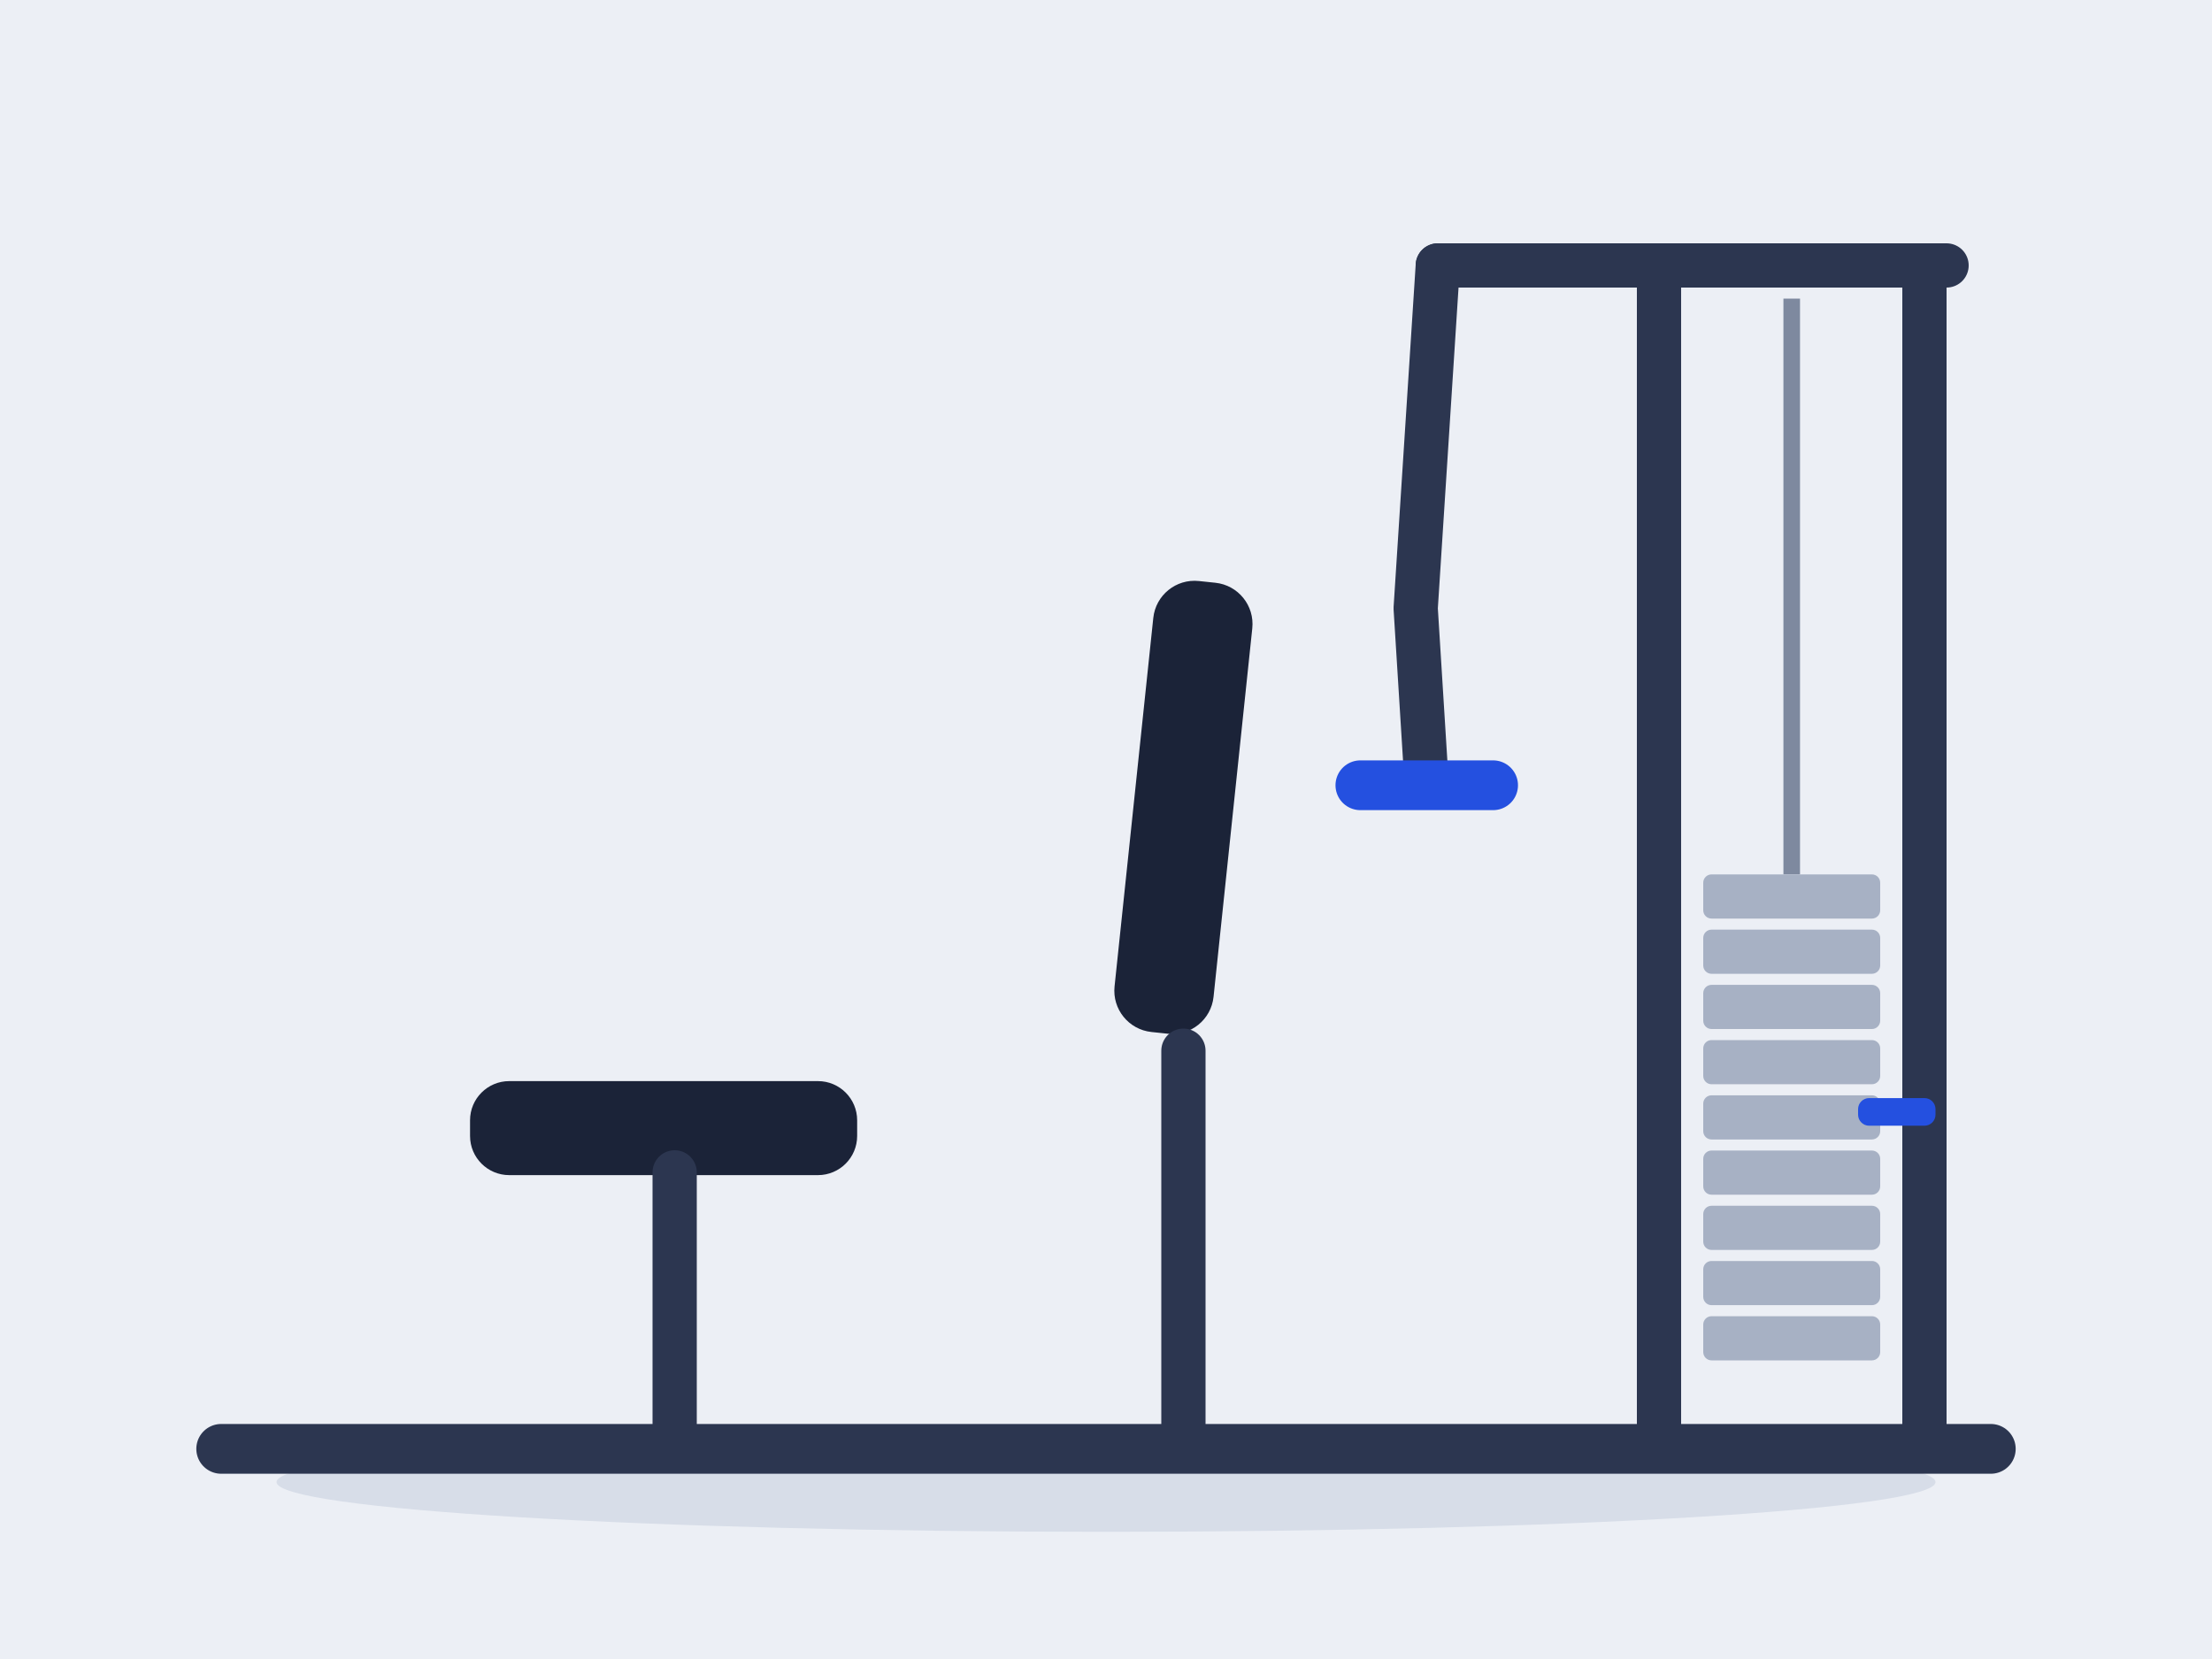
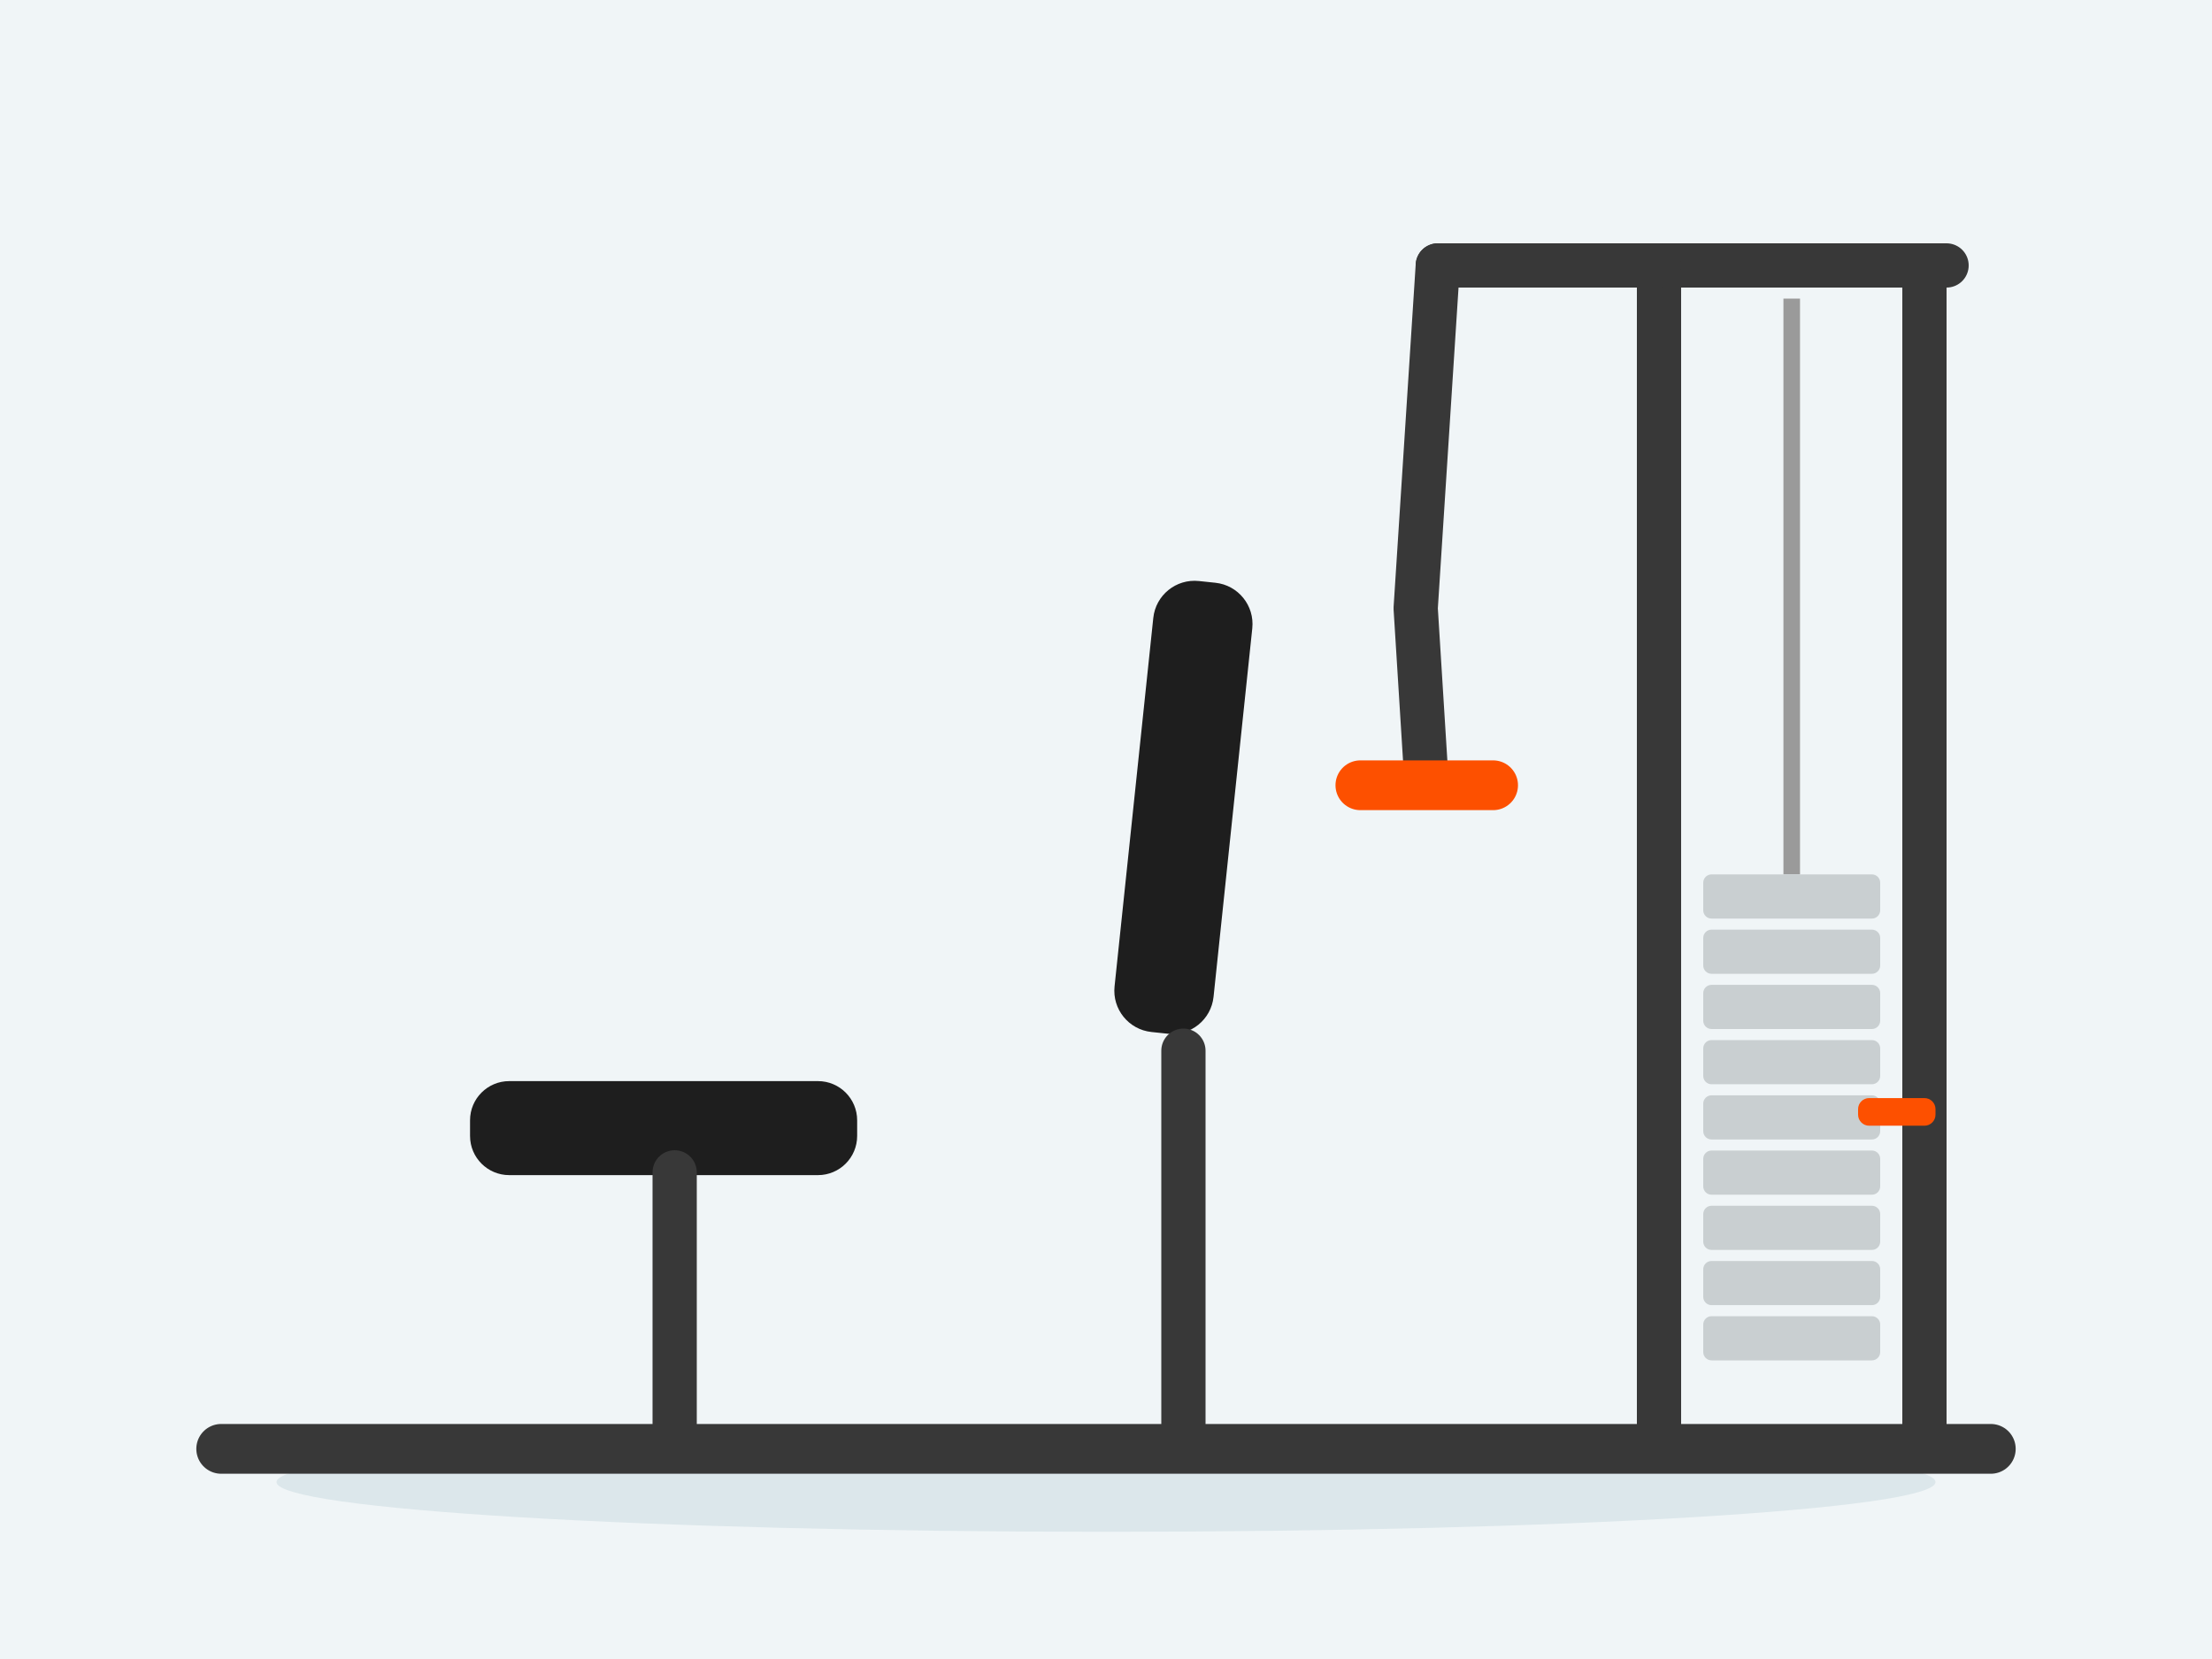
<svg xmlns="http://www.w3.org/2000/svg" viewBox="0 0 400 300" role="img" aria-label="Remo con apoyo de pecho">
-   <rect width="400" height="300" fill="#ECEFF5" />
-   <ellipse cx="200" cy="268" rx="150" ry="9" fill="#D7DDE8" />
-   <line x1="40" y1="262" x2="360" y2="262" stroke="#2C3650" stroke-width="9" stroke-linecap="round" />
-   <rect x="85" y="195.5" width="70" height="17" rx="7.083" fill="#1B2338" transform="rotate(0 120 204)" />
-   <line x1="122" y1="212" x2="122" y2="262" stroke="#2C3650" stroke-width="8" stroke-linecap="round" />
-   <rect x="205" y="105" width="18" height="82" rx="7.5" fill="#1B2338" transform="rotate(6 214 146)" />
-   <line x1="214" y1="190" x2="214" y2="262" stroke="#2C3650" stroke-width="8" stroke-linecap="round" />
-   <line x1="300" y1="48" x2="300" y2="262" stroke="#2C3650" stroke-width="8" stroke-linecap="round" />
-   <line x1="348" y1="48" x2="348" y2="262" stroke="#2C3650" stroke-width="8" stroke-linecap="round" />
-   <line x1="296" y1="48" x2="352" y2="48" stroke="#2C3650" stroke-width="8" stroke-linecap="round" />
-   <line x1="292" y1="262" x2="356" y2="262" stroke="#2C3650" stroke-width="8" stroke-linecap="round" />
-   <line x1="324" y1="54" x2="324" y2="158.12" stroke="#7E899F" stroke-width="3" />
-   <rect x="308" y="158.12" width="32" height="7.987" rx="1.5" fill="#A7B1C4" />
-   <rect x="308" y="168.107" width="32" height="7.987" rx="1.5" fill="#A7B1C4" />
-   <rect x="308" y="178.093" width="32" height="7.987" rx="1.5" fill="#A7B1C4" />
-   <rect x="308" y="188.08" width="32" height="7.987" rx="1.5" fill="#A7B1C4" />
-   <rect x="308" y="198.067" width="32" height="7.987" rx="1.5" fill="#A7B1C4" />
-   <rect x="308" y="208.053" width="32" height="7.987" rx="1.5" fill="#A7B1C4" />
-   <rect x="308" y="218.04" width="32" height="7.987" rx="1.5" fill="#A7B1C4" />
-   <rect x="308" y="228.027" width="32" height="7.987" rx="1.5" fill="#A7B1C4" />
-   <rect x="308" y="238.013" width="32" height="7.987" rx="1.5" fill="#A7B1C4" />
-   <rect x="336" y="198.566" width="14" height="5" rx="2" fill="#2450E0" />
-   <line x1="300" y1="48" x2="260" y2="48" stroke="#2C3650" stroke-width="8" stroke-linecap="round" />
-   <polyline points="260,48 256,110 258,142" fill="none" stroke="#2C3650" stroke-width="8" stroke-linecap="round" stroke-linejoin="round" />
-   <polyline points="246,142 270,142" fill="none" stroke="#2450E0" stroke-width="9" stroke-linecap="round" stroke-linejoin="round" />
+   <rect width="400" height="300" fill="#F0F5F7" />
+   <ellipse cx="200" cy="268" rx="150" ry="9" fill="#DCE7EB" />
+   <line x1="40" y1="262" x2="360" y2="262" stroke="#383838" stroke-width="9" stroke-linecap="round" />
+   <rect x="85" y="195.5" width="70" height="17" rx="7.083" fill="#1E1E1E" transform="rotate(0 120 204)" />
+   <line x1="122" y1="212" x2="122" y2="262" stroke="#383838" stroke-width="8" stroke-linecap="round" />
+   <rect x="205" y="105" width="18" height="82" rx="7.5" fill="#1E1E1E" transform="rotate(6 214 146)" />
+   <line x1="214" y1="190" x2="214" y2="262" stroke="#383838" stroke-width="8" stroke-linecap="round" />
+   <line x1="300" y1="48" x2="300" y2="262" stroke="#383838" stroke-width="8" stroke-linecap="round" />
+   <line x1="348" y1="48" x2="348" y2="262" stroke="#383838" stroke-width="8" stroke-linecap="round" />
+   <line x1="296" y1="48" x2="352" y2="48" stroke="#383838" stroke-width="8" stroke-linecap="round" />
+   <line x1="292" y1="262" x2="356" y2="262" stroke="#383838" stroke-width="8" stroke-linecap="round" />
+   <line x1="324" y1="54" x2="324" y2="158.12" stroke="#9A9A9A" stroke-width="3" />
+   <rect x="308" y="158.12" width="32" height="7.987" rx="1.5" fill="#C9CFD1" />
+   <rect x="308" y="168.107" width="32" height="7.987" rx="1.5" fill="#C9CFD1" />
+   <rect x="308" y="178.093" width="32" height="7.987" rx="1.5" fill="#C9CFD1" />
+   <rect x="308" y="188.08" width="32" height="7.987" rx="1.5" fill="#C9CFD1" />
+   <rect x="308" y="198.067" width="32" height="7.987" rx="1.5" fill="#C9CFD1" />
+   <rect x="308" y="208.053" width="32" height="7.987" rx="1.5" fill="#C9CFD1" />
+   <rect x="308" y="218.04" width="32" height="7.987" rx="1.5" fill="#C9CFD1" />
+   <rect x="308" y="228.027" width="32" height="7.987" rx="1.5" fill="#C9CFD1" />
+   <rect x="308" y="238.013" width="32" height="7.987" rx="1.5" fill="#C9CFD1" />
+   <rect x="336" y="198.566" width="14" height="5" rx="2" fill="#FD5000" />
+   <line x1="300" y1="48" x2="260" y2="48" stroke="#383838" stroke-width="8" stroke-linecap="round" />
+   <polyline points="260,48 256,110 258,142" fill="none" stroke="#383838" stroke-width="8" stroke-linecap="round" stroke-linejoin="round" />
+   <polyline points="246,142 270,142" fill="none" stroke="#FD5000" stroke-width="9" stroke-linecap="round" stroke-linejoin="round" />
</svg>
